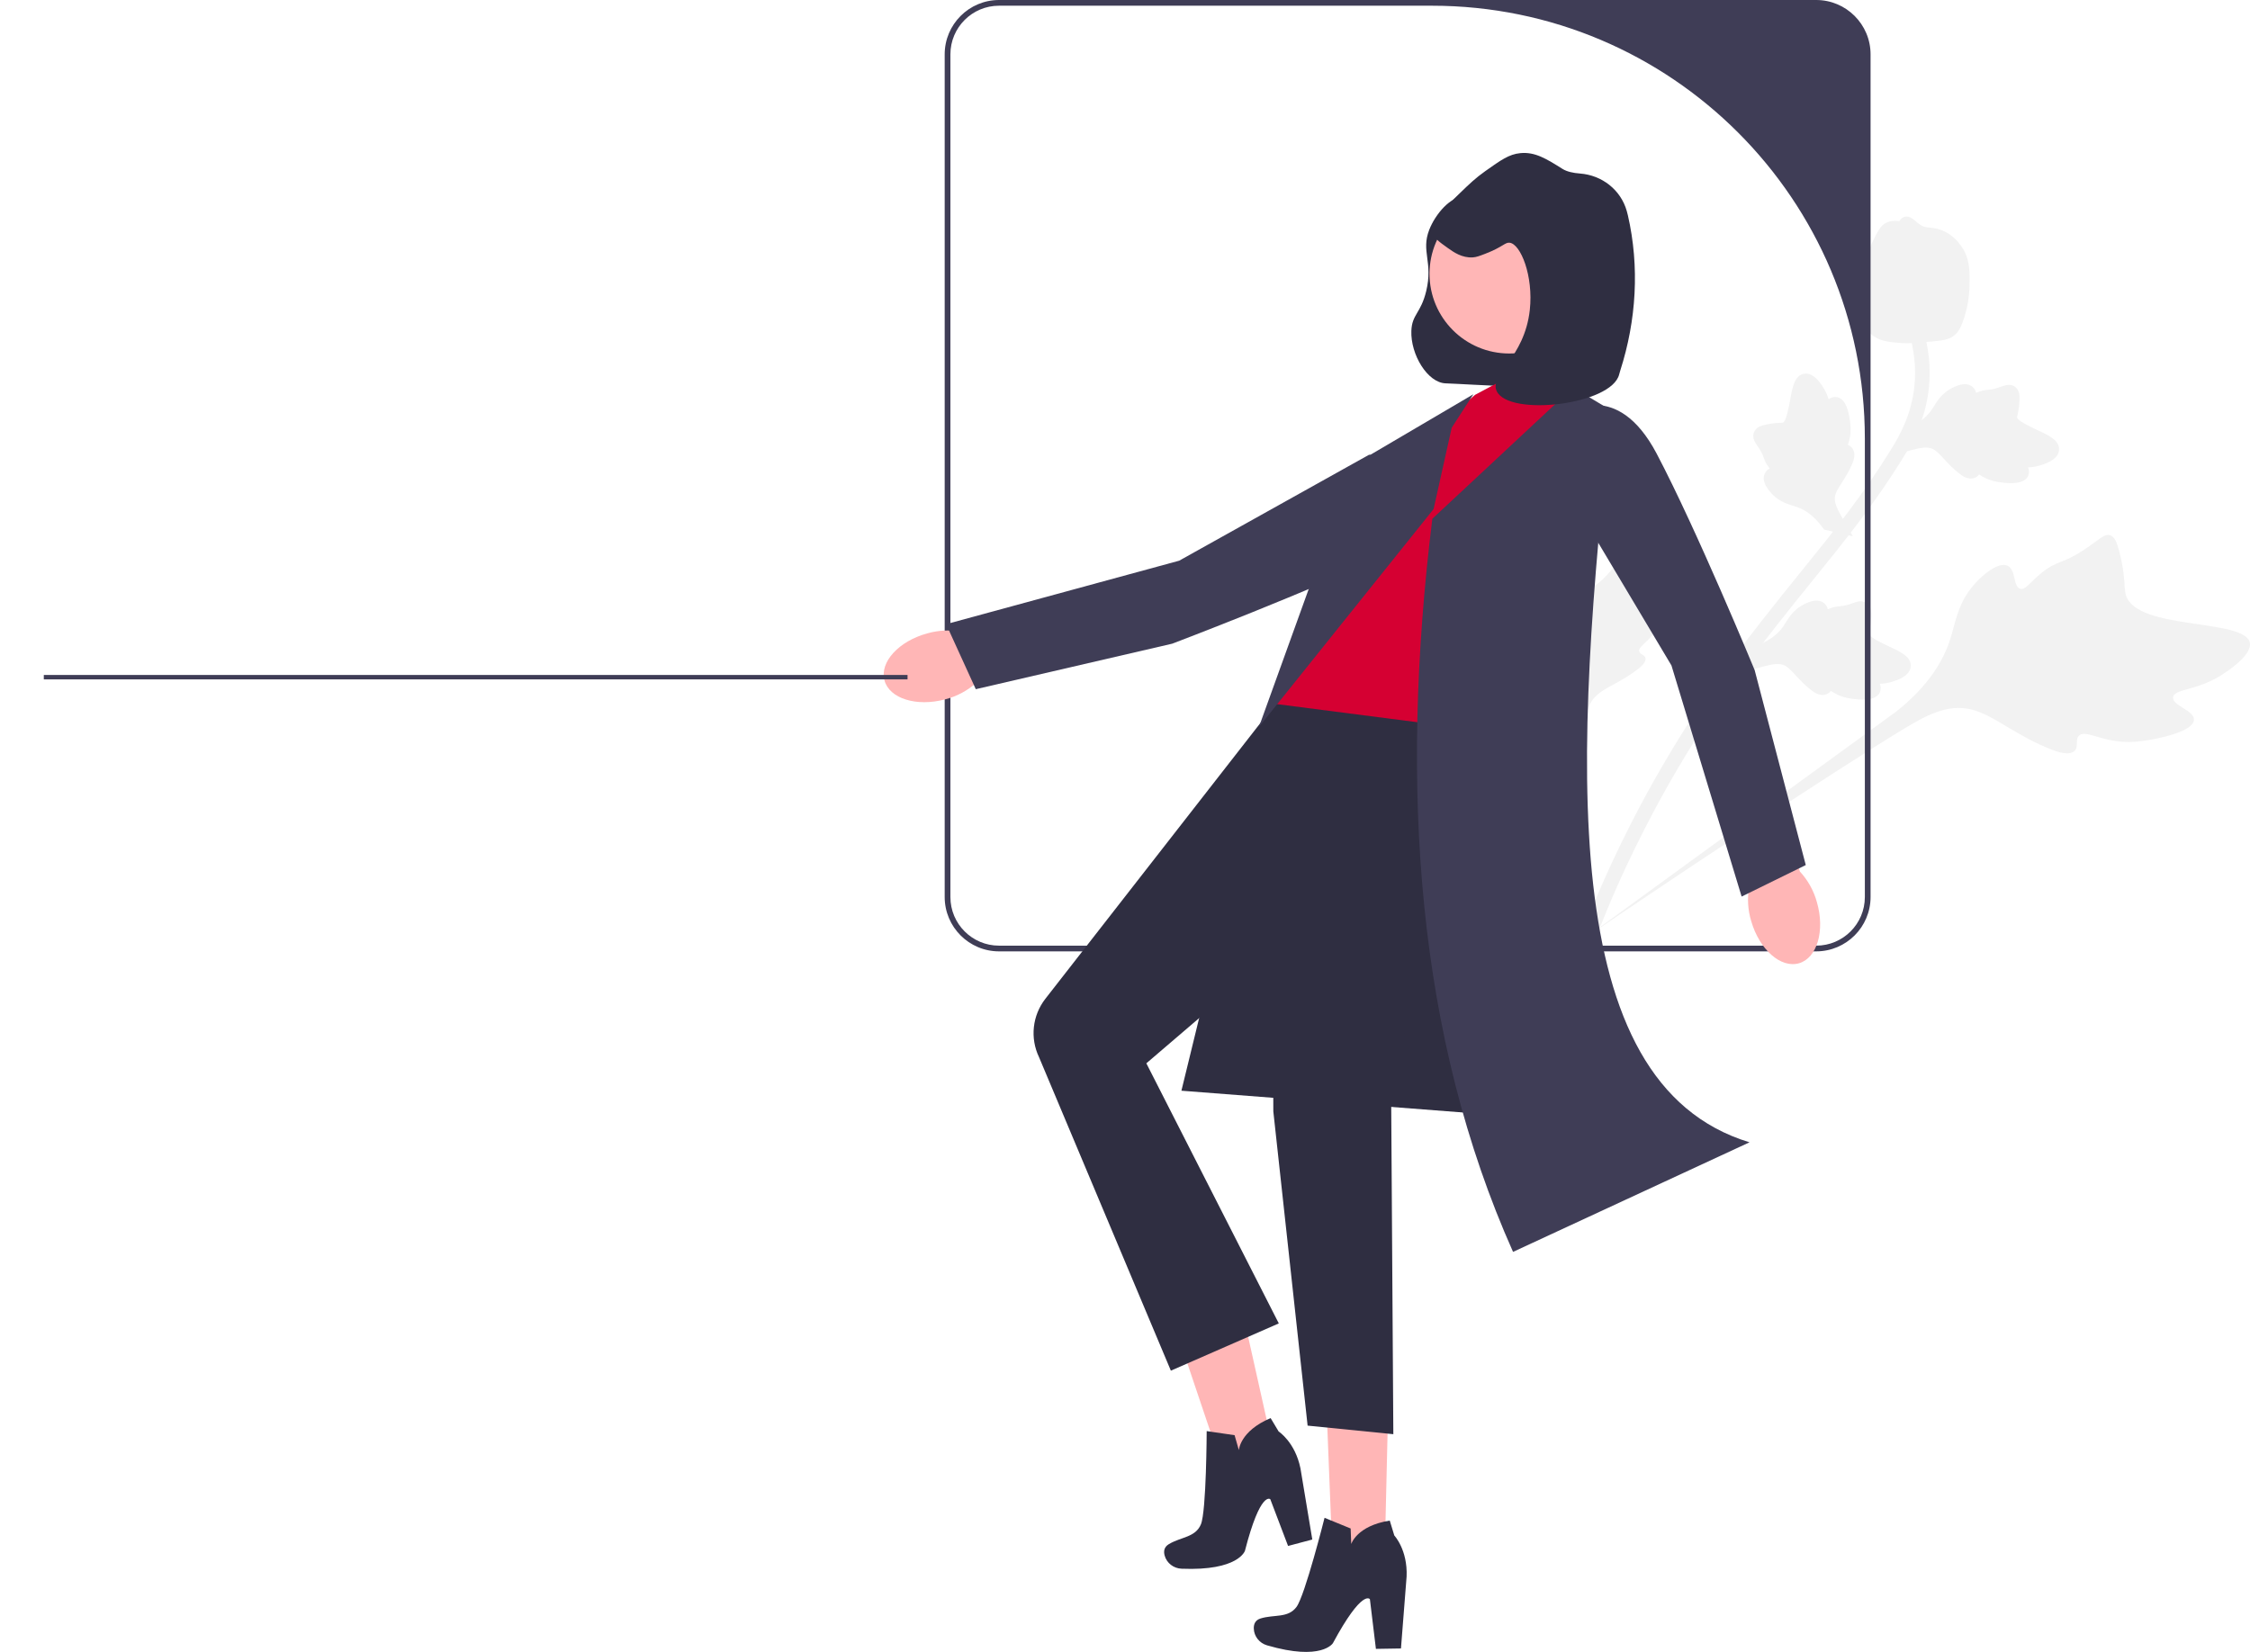
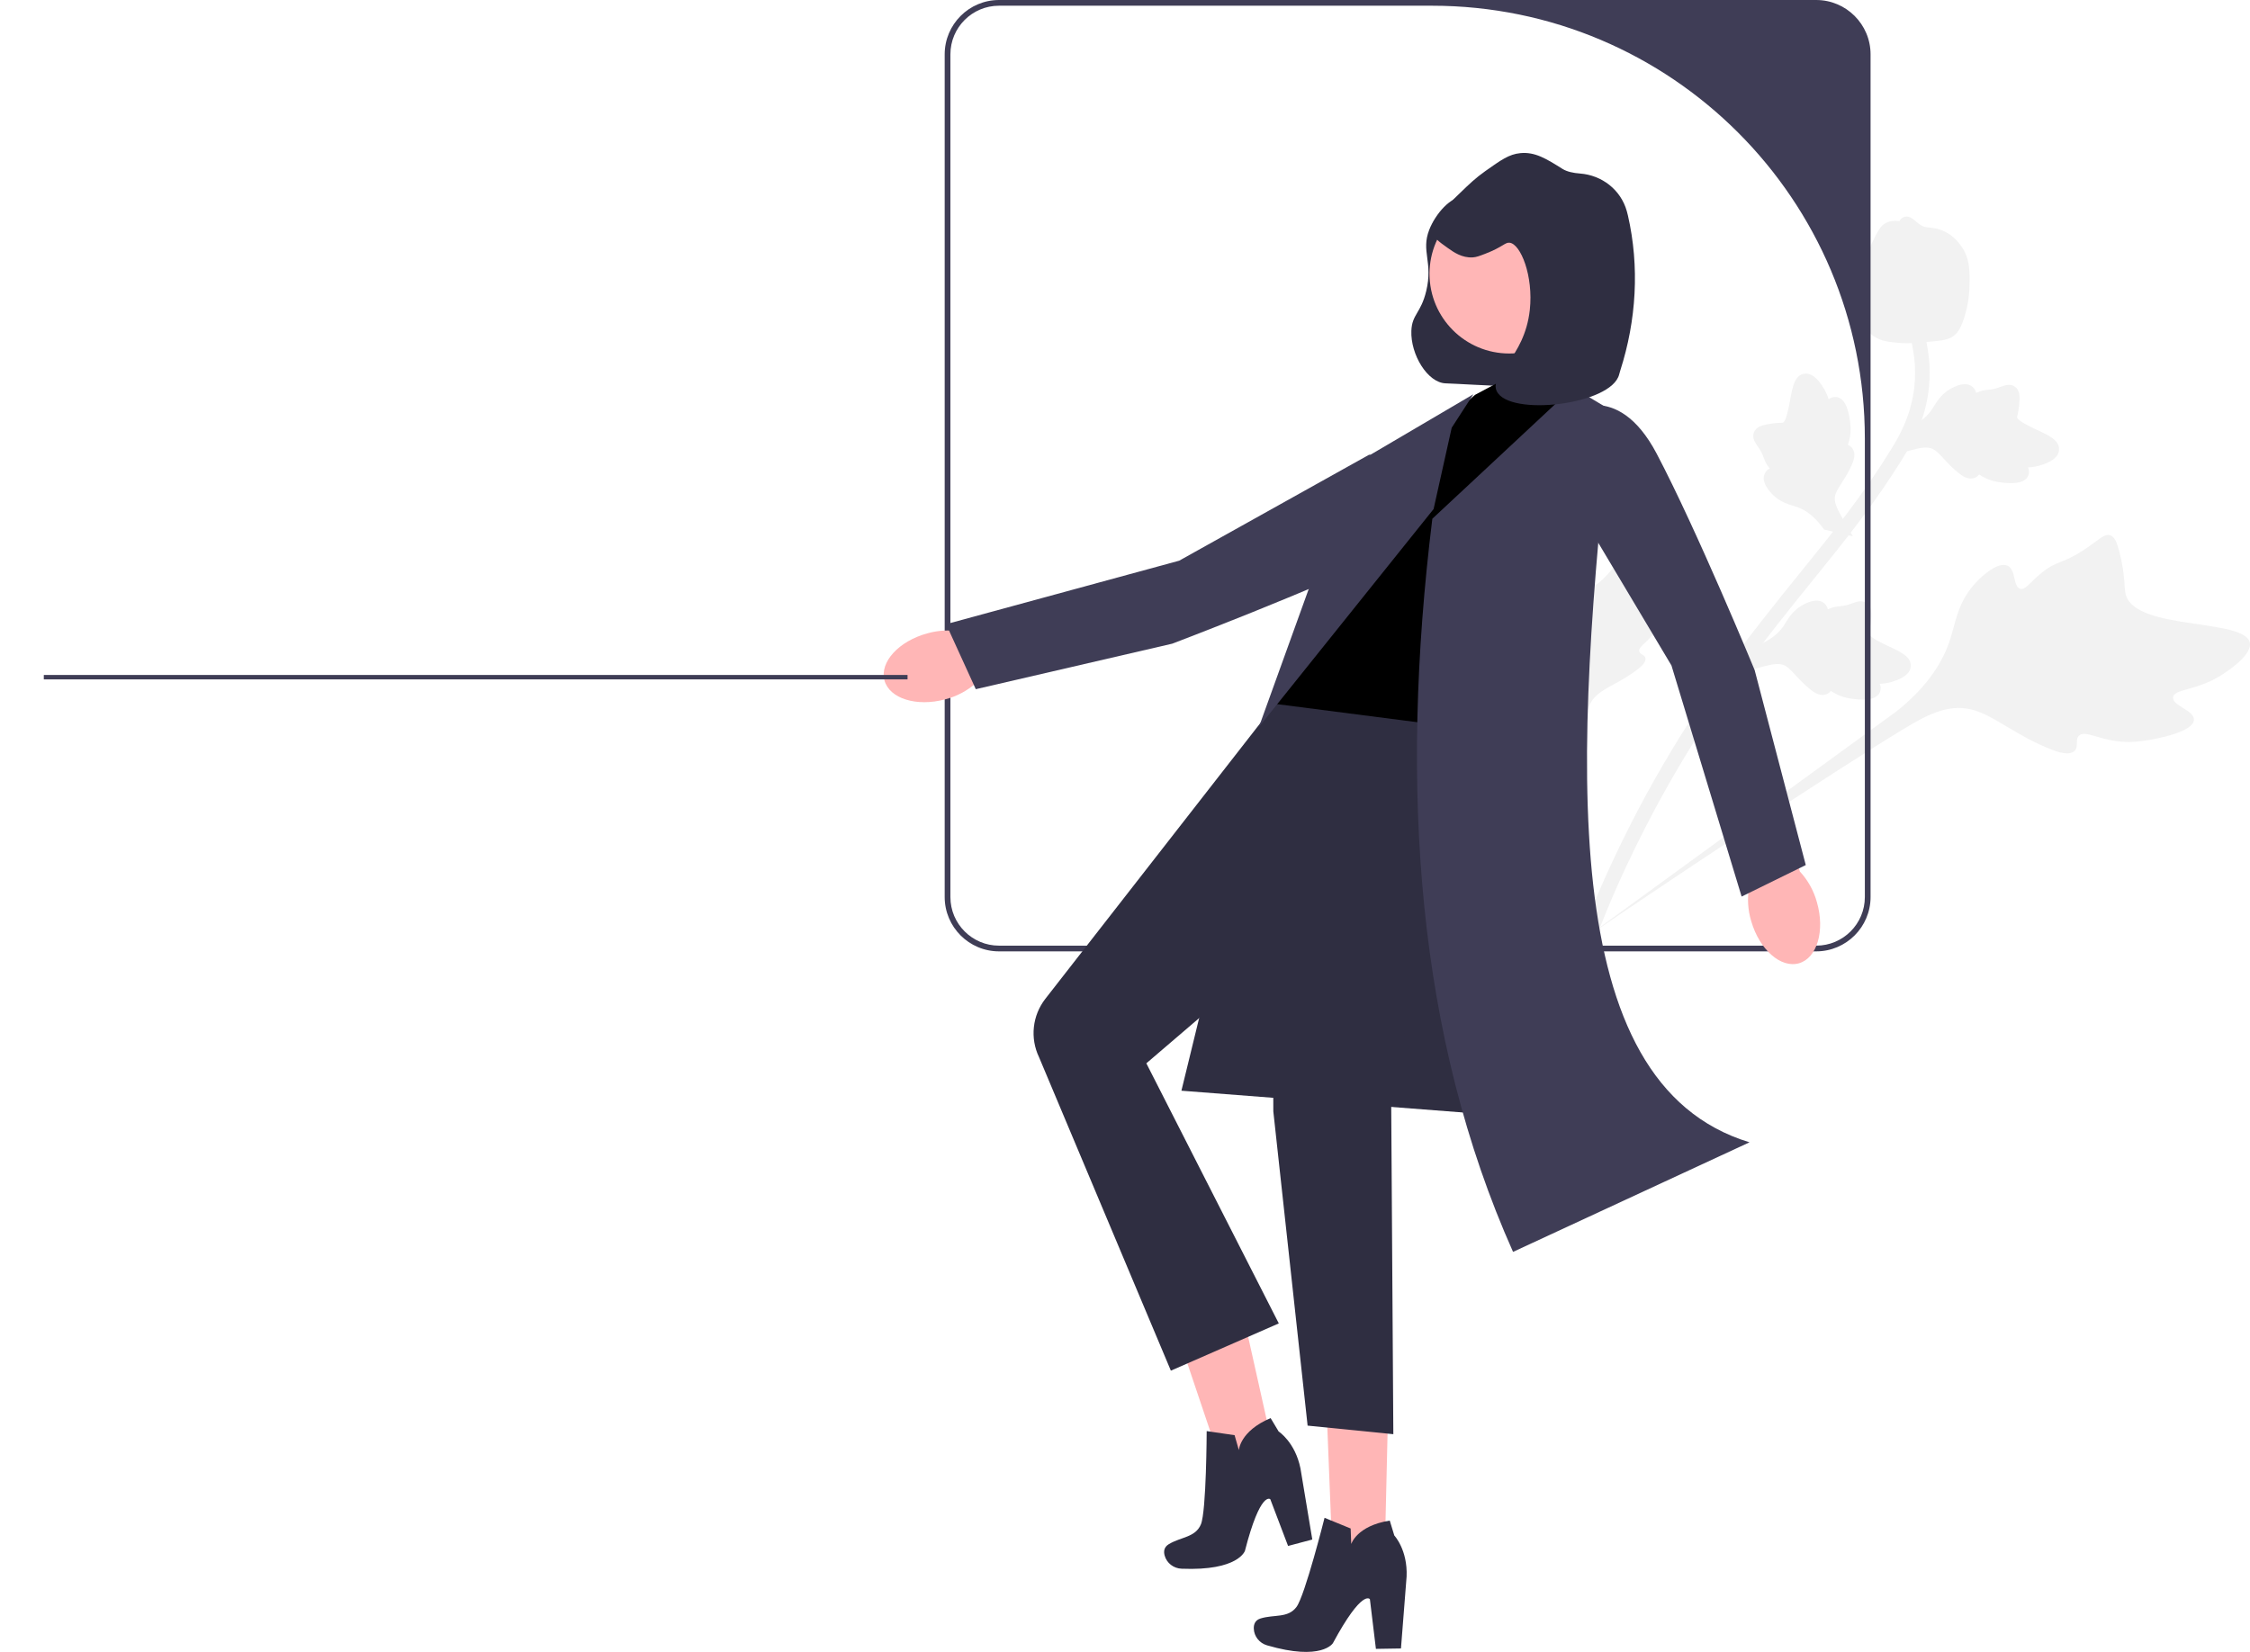
<svg xmlns="http://www.w3.org/2000/svg" width="787.361" height="578.211" viewBox="0 0 787.361 578.211">
  <g>
    <path d="M767.741,251.996c.22-3.362-7.668-5.003-7.31-7.946,.357-2.932,8.313-2.322,16.723-7.618,1.517-.955,11.074-6.973,10.142-11.488-1.767-8.558-39.665-4.19-43.353-16.64-.81-2.732-.058-6.565-2.29-15.152-.888-3.416-1.625-5.189-3.131-5.749-2.137-.794-3.953,1.549-9.198,5.01-7.865,5.191-9.303,3.567-14.947,8.141-4.19,3.395-5.598,6.073-7.422,5.533-2.581-.764-1.428-6.619-4.384-8.048-3.016-1.458-8.275,2.677-11.498,6.262-6.047,6.729-6.674,13.473-8.684,19.639-2.185,6.701-7.025,15.852-19.032,25.275l-109.61,79.788c23.074-15.973,87.601-58.887,112.741-74.039,7.258-4.374,14.88-8.632,23.201-6.673,8.011,1.885,15.705,9.305,28.622,14.228,1.508,.575,5.728,2.122,7.628,.318,1.571-1.491,.125-3.914,1.571-5.328,1.939-1.897,6.114,.923,12.956,1.889,4.825,.681,8.523,.094,11.703-.411,.959-.152,15.281-2.516,15.573-6.991l-0-0Z" fill="#f2f2f2" />
    <path d="M582.539,206.675c-1.587-1.078-4.668,2.32-6.009,1.295-1.336-1.021,1.259-4.75,1.086-10.406-.031-1.02-.227-7.447-2.712-8.293-4.71-1.602-13.501,18.259-20.676,16.477-1.575-.391-3.239-1.866-8.098-3.248-1.933-.55-3.016-.699-3.725-.122-1.006,.82-.381,2.387-.195,5.96,.278,5.358-.933,5.595-.317,9.685,.458,3.036,1.366,4.5,.574,5.239-1.12,1.047-3.661-1.209-5.215-.171-1.586,1.059-1.074,4.834-.244,7.45,1.558,4.91,4.687,7.163,7.133,9.929,2.658,3.006,5.753,8.022,6.914,16.634l7.534,76.819c-1.182-15.934-3.627-59.986-3.809-76.697-.053-4.824,.057-9.794,3.419-13.313,3.237-3.388,9.099-5.023,15.241-9.943,.717-.574,2.694-2.199,2.357-3.652-.279-1.201-1.885-1.191-2.162-2.308-.371-1.499,2.217-2.734,4.665-5.814,1.726-2.171,2.505-4.156,3.175-5.863,.202-.514,3.174-8.226,1.062-9.661l-0,0Z" fill="#f2f2f2" />
    <path d="M609.258,235.387l4.876-9.165,.878-.347c4.06-1.603,7.083-3.813,8.99-6.571,.303-.438,.584-.892,.87-1.354,1.134-1.832,2.543-4.109,5.456-5.894,1.628-.992,5.715-3.072,8.158-.795,.663,.605,.987,1.322,1.138,2.005,.129-.056,.26-.111,.401-.172,1.735-.713,2.787-.808,3.801-.899,.779-.07,1.582-.142,3.075-.593,.655-.198,1.195-.395,1.649-.561,1.378-.499,3.1-1.04,4.71,.092,1.678,1.27,1.604,3.327,1.556,4.688-.085,2.429-.434,3.984-.666,5.014-.086,.376-.18,.801-.183,.95-.004,1.205,5.066,3.548,6.969,4.441,4.284,1.992,7.991,3.716,7.701,7.08-.206,2.407-2.506,4.201-7.028,5.469-1.408,.394-2.713,.533-3.822,.582,.358,.777,.521,1.703,.144,2.725h0c-.895,2.418-4.085,3.271-9.483,2.544-1.343-.177-3.146-.422-5.249-1.385-.99-.455-1.813-.964-2.509-1.41-.285,.385-.67,.749-1.211,1.024-1.592,.812-3.481,.423-5.591-1.239-2.346-1.794-4.031-3.631-5.52-5.248-1.301-1.41-2.425-2.621-3.517-3.266-2.043-1.17-4.596-.642-7.723,.169l-7.87,2.115-0-0Z" fill="#f2f2f2" />
    <path d="M648.391,187.738l-10.102-2.392-.558-.761c-2.58-3.52-5.485-5.884-8.636-7.029-.501-.182-1.011-.338-1.531-.498-2.059-.632-4.62-1.417-7.085-3.782-1.373-1.323-4.421-4.749-2.838-7.69,.417-.795,1.029-1.29,1.651-1.61-.087-.111-.174-.224-.268-.345-1.13-1.498-1.489-2.491-1.834-3.448-.266-.735-.539-1.495-1.353-2.824-.357-.583-.686-1.055-.961-1.453-.833-1.206-1.793-2.735-1.105-4.579,.803-1.945,2.811-2.395,4.14-2.694,2.372-.534,3.963-.591,5.019-.628,.386-.013,.82-.029,.965-.064,1.166-.302,2.147-5.8,2.528-7.868,.84-4.649,1.568-8.672,4.895-9.245,2.381-.412,4.699,1.358,7.073,5.41,.738,1.262,1.203,2.49,1.533,3.55,.661-.544,1.515-.936,2.6-.831h0c2.566,.253,4.2,3.121,4.866,8.527,.169,1.344,.39,3.151-.009,5.429-.189,1.073-.472,1.998-.728,2.785,.444,.178,.894,.458,1.298,.912,1.189,1.334,1.293,3.26,.22,5.722-1.14,2.724-2.489,4.82-3.676,6.671-1.034,1.616-1.92,3.011-2.267,4.231-.613,2.273,.545,4.608,2.122,7.428l4.042,7.076-0-0Z" fill="#f2f2f2" />
    <path d="M661.142,159.633l4.876-9.165,.878-.347c4.06-1.603,7.083-3.813,8.99-6.571,.303-.438,.584-.892,.87-1.354,1.134-1.832,2.543-4.109,5.456-5.894,1.628-.992,5.715-3.072,8.158-.795,.663,.605,.987,1.322,1.138,2.005,.129-.056,.26-.111,.401-.172,1.735-.713,2.787-.808,3.801-.899,.779-.07,1.582-.142,3.075-.593,.655-.198,1.195-.395,1.649-.561,1.378-.499,3.1-1.04,4.71,.092,1.678,1.27,1.604,3.327,1.556,4.688-.085,2.429-.434,3.984-.666,5.014-.086,.376-.18,.801-.183,.95-.004,1.205,5.066,3.548,6.969,4.441,4.284,1.992,7.991,3.716,7.701,7.08-.206,2.407-2.506,4.201-7.028,5.469-1.408,.394-2.713,.533-3.822,.582,.358,.777,.521,1.703,.144,2.725h0c-.895,2.418-4.085,3.271-9.483,2.544-1.343-.177-3.146-.422-5.249-1.385-.99-.455-1.813-.964-2.509-1.41-.285,.385-.67,.749-1.211,1.024-1.592,.812-3.481,.423-5.591-1.239-2.346-1.794-4.031-3.631-5.52-5.248-1.301-1.41-2.425-2.621-3.517-3.266-2.043-1.17-4.596-.642-7.723,.169l-7.87,2.115-0-0Z" fill="#f2f2f2" />
    <path d="M556.692,330.817l-1.018-2.34,.979-2.355-.979,2.355-2.243-1.186c.099-.216,.29-.737,.596-1.548,1.676-4.443,6.77-17.969,16.895-37.83,7.068-13.864,15.099-27.595,23.871-40.817,8.786-13.243,16.205-22.743,22.166-30.38,4.497-5.759,8.877-11.176,13.148-16.451,11.404-14.095,22.175-27.409,32.019-43.575,2.199-3.608,6.774-11.12,7.821-21.729,.607-6.154-.056-12.44-1.976-18.682l4.88-1.5c2.115,6.895,2.846,13.856,2.172,20.688-1.161,11.763-6.146,19.948-8.54,23.881-10.018,16.451-20.894,29.893-32.409,44.123-4.252,5.257-8.616,10.649-13.094,16.385-5.906,7.566-13.26,16.984-21.933,30.057-8.669,13.063-16.6,26.627-23.582,40.315-9.996,19.611-15.014,32.936-16.662,37.314-.882,2.337-1.066,2.826-2.111,3.276l0-0Z" fill="#f2f2f2" />
    <path d="M655.672,117.678c-.173-.118-.344-.242-.513-.375-3.452-2.648-5.301-7.066-5.5-13.132-.089-2.85,.684-5.503,2.224-10.794,.236-.816,1.481-4.927,4.016-10.02,1.655-3.329,2.578-4.562,3.949-5.272,1.524-.792,3.201-.923,4.82-.677,.222-.439,.55-.825,1.015-1.129,1.919-1.264,3.668,.273,4.624,1.09,.477,.423,1.069,.956,1.797,1.4,1.142,.704,1.961,.782,3.199,.905,1.185,.117,2.658,.263,4.469,1.026,3.579,1.492,5.596,4.177,6.261,5.061,3.513,4.634,3.333,9.71,3.124,15.586-.045,1.177-.317,5.386-1.953,10.291-1.18,3.539-2.2,4.773-3.125,5.576-1.894,1.655-3.905,1.968-8.75,2.382-5.064,.438-7.604,.655-9.555,.508-4.539-.35-7.39-.569-10.102-2.427l-0,0Z" fill="#f2f2f2" />
  </g>
  <path d="M635.562,0H349.602c-10.49,0-19.02,8.53-19.02,19.02V313.98c0,10.49,8.53,19.02,19.02,19.02h285.96c10.49,0,19.02-8.53,19.02-19.02V19.02c0-10.49-8.53-19.02-19.02-19.02Zm17.02,313.98c0,9.4-7.62,17.02-17.02,17.02H349.602c-9.4,0-17.02-7.62-17.02-17.02V19.02c0-9.4,7.62-17.02,17.02-17.02h151.472c83.675,0,151.508,67.832,151.508,151.508v160.472Z" fill="#3f3d56" />
  <path id="b-261" d="M324.53,221.685c-10.023,2.709-16.749,10.076-15.024,16.455,1.725,6.378,11.247,9.351,21.273,6.64,4.02-1.028,7.735-3.004,10.835-5.762l42.322-12.015-6.061-19.74-41.078,13.94c-4.069-.821-8.275-.656-12.266,.483Z" fill="#ffb6b6" />
  <path d="M501.882,162.462s11.949,17.528-14.98,30.75c-26.929,13.223-76.707,32.094-76.707,32.094l-68.73,15.923-10.379-22.755,81.555-22.22,66.457-37.088,22.785,3.295Z" fill="#3f3d56" />
  <path d="M493.888,115.807c-.306,8.309,5.676,18.172,12,18.374,7.608,.244,43.573,2.805,44.73-.178,8.028-20.711-29.778-63.674-38.3-64.913-4.58-.666-10.063,5.909-12.172,11.337-2.954,7.607,1.406,11.194-1.055,21.441-1.877,7.814-4.989,8.13-5.202,13.938Z" fill="#2f2e41" />
  <g>
    <polygon points="431.284 443.34 406.041 449.125 431.405 524.385 448.51 520.466 431.284 443.34" fill="#ffb6b6" />
    <path d="M422.264,500.915l9.763,1.432,1.505,5.23s.325-6.652,11.108-11.211l2.803,4.681s5.772,3.714,7.638,12.92l4.142,24.901-8.477,2.249-6.22-16.359s-3.422-3.129-8.867,18.036c0,0-2.205,7.113-22.204,6.289-2.749-.113-5.167-1.947-5.901-4.599-.405-1.463-.226-2.976,1.462-3.99,4.297-2.58,9.294-2.339,11.222-6.925,1.928-4.586,2.026-32.653,2.026-32.653Z" fill="#2f2e41" />
  </g>
  <g>
    <polygon points="486.123 477.557 463.582 477 466.738 556.249 484.283 556.562 486.123 477.557" fill="#ffb6b6" />
    <path d="M463.513,531.269l9.131,3.739,.202,5.438s1.917-6.379,13.48-8.209l1.594,5.218s4.709,4.994,4.304,14.379l-1.972,25.166-8.769,.143-2.101-17.375s-2.569-3.86-12.946,15.372c0,0-3.851,6.373-23.065,.761-2.641-.771-4.547-3.134-4.621-5.884-.041-1.518,.497-2.943,2.379-3.521,4.792-1.47,9.583-.033,12.558-4.021,2.975-3.988,9.824-31.206,9.824-31.206Z" fill="#2f2e41" />
  </g>
  <polygon points="532.637 390.997 413.423 381.772 446.971 244.241 527.237 232.676 532.637 390.997" fill="#2f2e41" />
-   <polygon points="516.196 138.193 541.314 124.811 561.597 148.761 520.838 279.4 446.279 246.386 502.909 149.571 516.196 138.193" fill="#d50032" />
+   <polygon points="516.196 138.193 541.314 124.811 561.597 148.761 520.838 279.4 446.279 246.386 502.909 149.571 516.196 138.193" fill-opacity="1" />
  <path d="M519.379,255.812s7.999,41.243-16.77,62.68l-7.582,24.104-8.186,44.491,.741,114.912-30-3-12-109.996-.143-54.745-44.289,37.927,46.351,91.039-37.769,16.538-46.129-109.709c-3.205-6.683-2.35-14.604,2.207-20.45l80.468-103.219,73.1,9.427Z" fill="#2f2e41" />
  <path d="M550.477,135.631l-49.248,45.946c-11.655,94.579-5.293,181.426,28.243,256.611l82.757-38.356c-68.241-20.697-61.548-134.344-48.307-256.113l-13.445-8.087Z" fill="#3f3d56" />
  <polygon points="508.006 149.722 515.582 138 473.68 162.635 440.546 254.456 501.668 178.18 508.006 149.722" fill="#3f3d56" />
  <path id="c-262" d="M612.822,322.436c2.888,9.973,10.375,16.566,16.721,14.727,6.346-1.839,9.148-11.413,6.258-21.389-1.1-4.001-3.142-7.68-5.955-10.73l-12.77-42.1-19.629,6.414,14.673,40.822c-.748,4.083-.507,8.285,.702,12.255Z" fill="#ffb6b6" />
  <path d="M548.564,144.699s17.177-12.447,31.168,14.09c13.991,26.538,34.285,75.753,34.285,75.753l17.892,68.245-22.447,11.029-24.555-80.883-38.982-65.364,2.639-22.87Z" fill="#3f3d56" />
  <circle cx="528.139" cy="95.838" r="27.896" fill="#ffb6b6" />
  <path d="M528.231,84.955c-1.57-.155-2.377,1.505-8.374,3.822-2.125,.821-3.212,1.233-4.46,1.313-3.793,.244-6.741-1.851-8.712-3.252-3.203-2.276-5.266-3.742-5.669-6.086-.526-3.059,2.937-6.475,9.883-13.184,3.402-3.285,5.475-5.27,8.804-7.632,5.583-3.962,8.375-5.942,12.288-6.331,5.183-.515,9.124,1.959,14.81,5.528,1.536,.964,3.751,1.428,6.099,1.605,7.686,.578,14.275,5.701,16.366,13.12,.16,.567,.294,1.08,.395,1.519,4.126,18.014,2.975,36.75-2.672,54.346-.152,.474-.279,.915-.378,1.317-2.623,10.716-38.656,14.894-42.871,5.834-2.654-5.705,9.749-11.413,11.601-28.423,1.289-11.842-3.193-23.11-7.11-23.497Z" fill="#2f2e41" />
  <rect x="117.33" y="91.253" width="302.252" height="1.549" fill="none" />
  <g>
    <path d="M376.912,68.6H160c-3.417,0-6.197-2.78-6.197-6.197s2.78-6.197,6.197-6.197h216.911c3.417,0,6.197,2.78,6.197,6.197s-2.78,6.197-6.197,6.197Z" fill="none" />
    <circle cx="118" cy="90.583" r="13" fill="none" />
    <circle cx="158" cy="62.583" r="13" fill="none" />
  </g>
  <rect x="15.33" y="236.253" width="302.252" height="1.549" fill="#3f3d56" />
  <g>
    <path d="M274.912,213.6H58c-3.417,0-6.197-2.78-6.197-6.197s2.78-6.197,6.197-6.197h216.911c3.417,0,6.197,2.78,6.197,6.197s-2.78,6.197-6.197,6.197Z" fill="none" />
    <circle cx="13" cy="235.583" r="13" fill="none" />
    <circle cx="53" cy="207.583" r="13" fill="none" />
  </g>
  <rect x="51.33" y="396.253" width="302.252" height="1.549" fill="none" />
  <g>
    <path d="M310.912,373.6H94c-3.417,0-6.197-2.78-6.197-6.197s2.78-6.197,6.197-6.197h216.911c3.417,0,6.197,2.78,6.197,6.197s-2.78,6.197-6.197,6.197Z" fill="none" />
    <circle cx="88" cy="366.583" r="13" fill="none" />
    <circle cx="49" cy="396.583" r="13" fill="none" />
  </g>
</svg>
